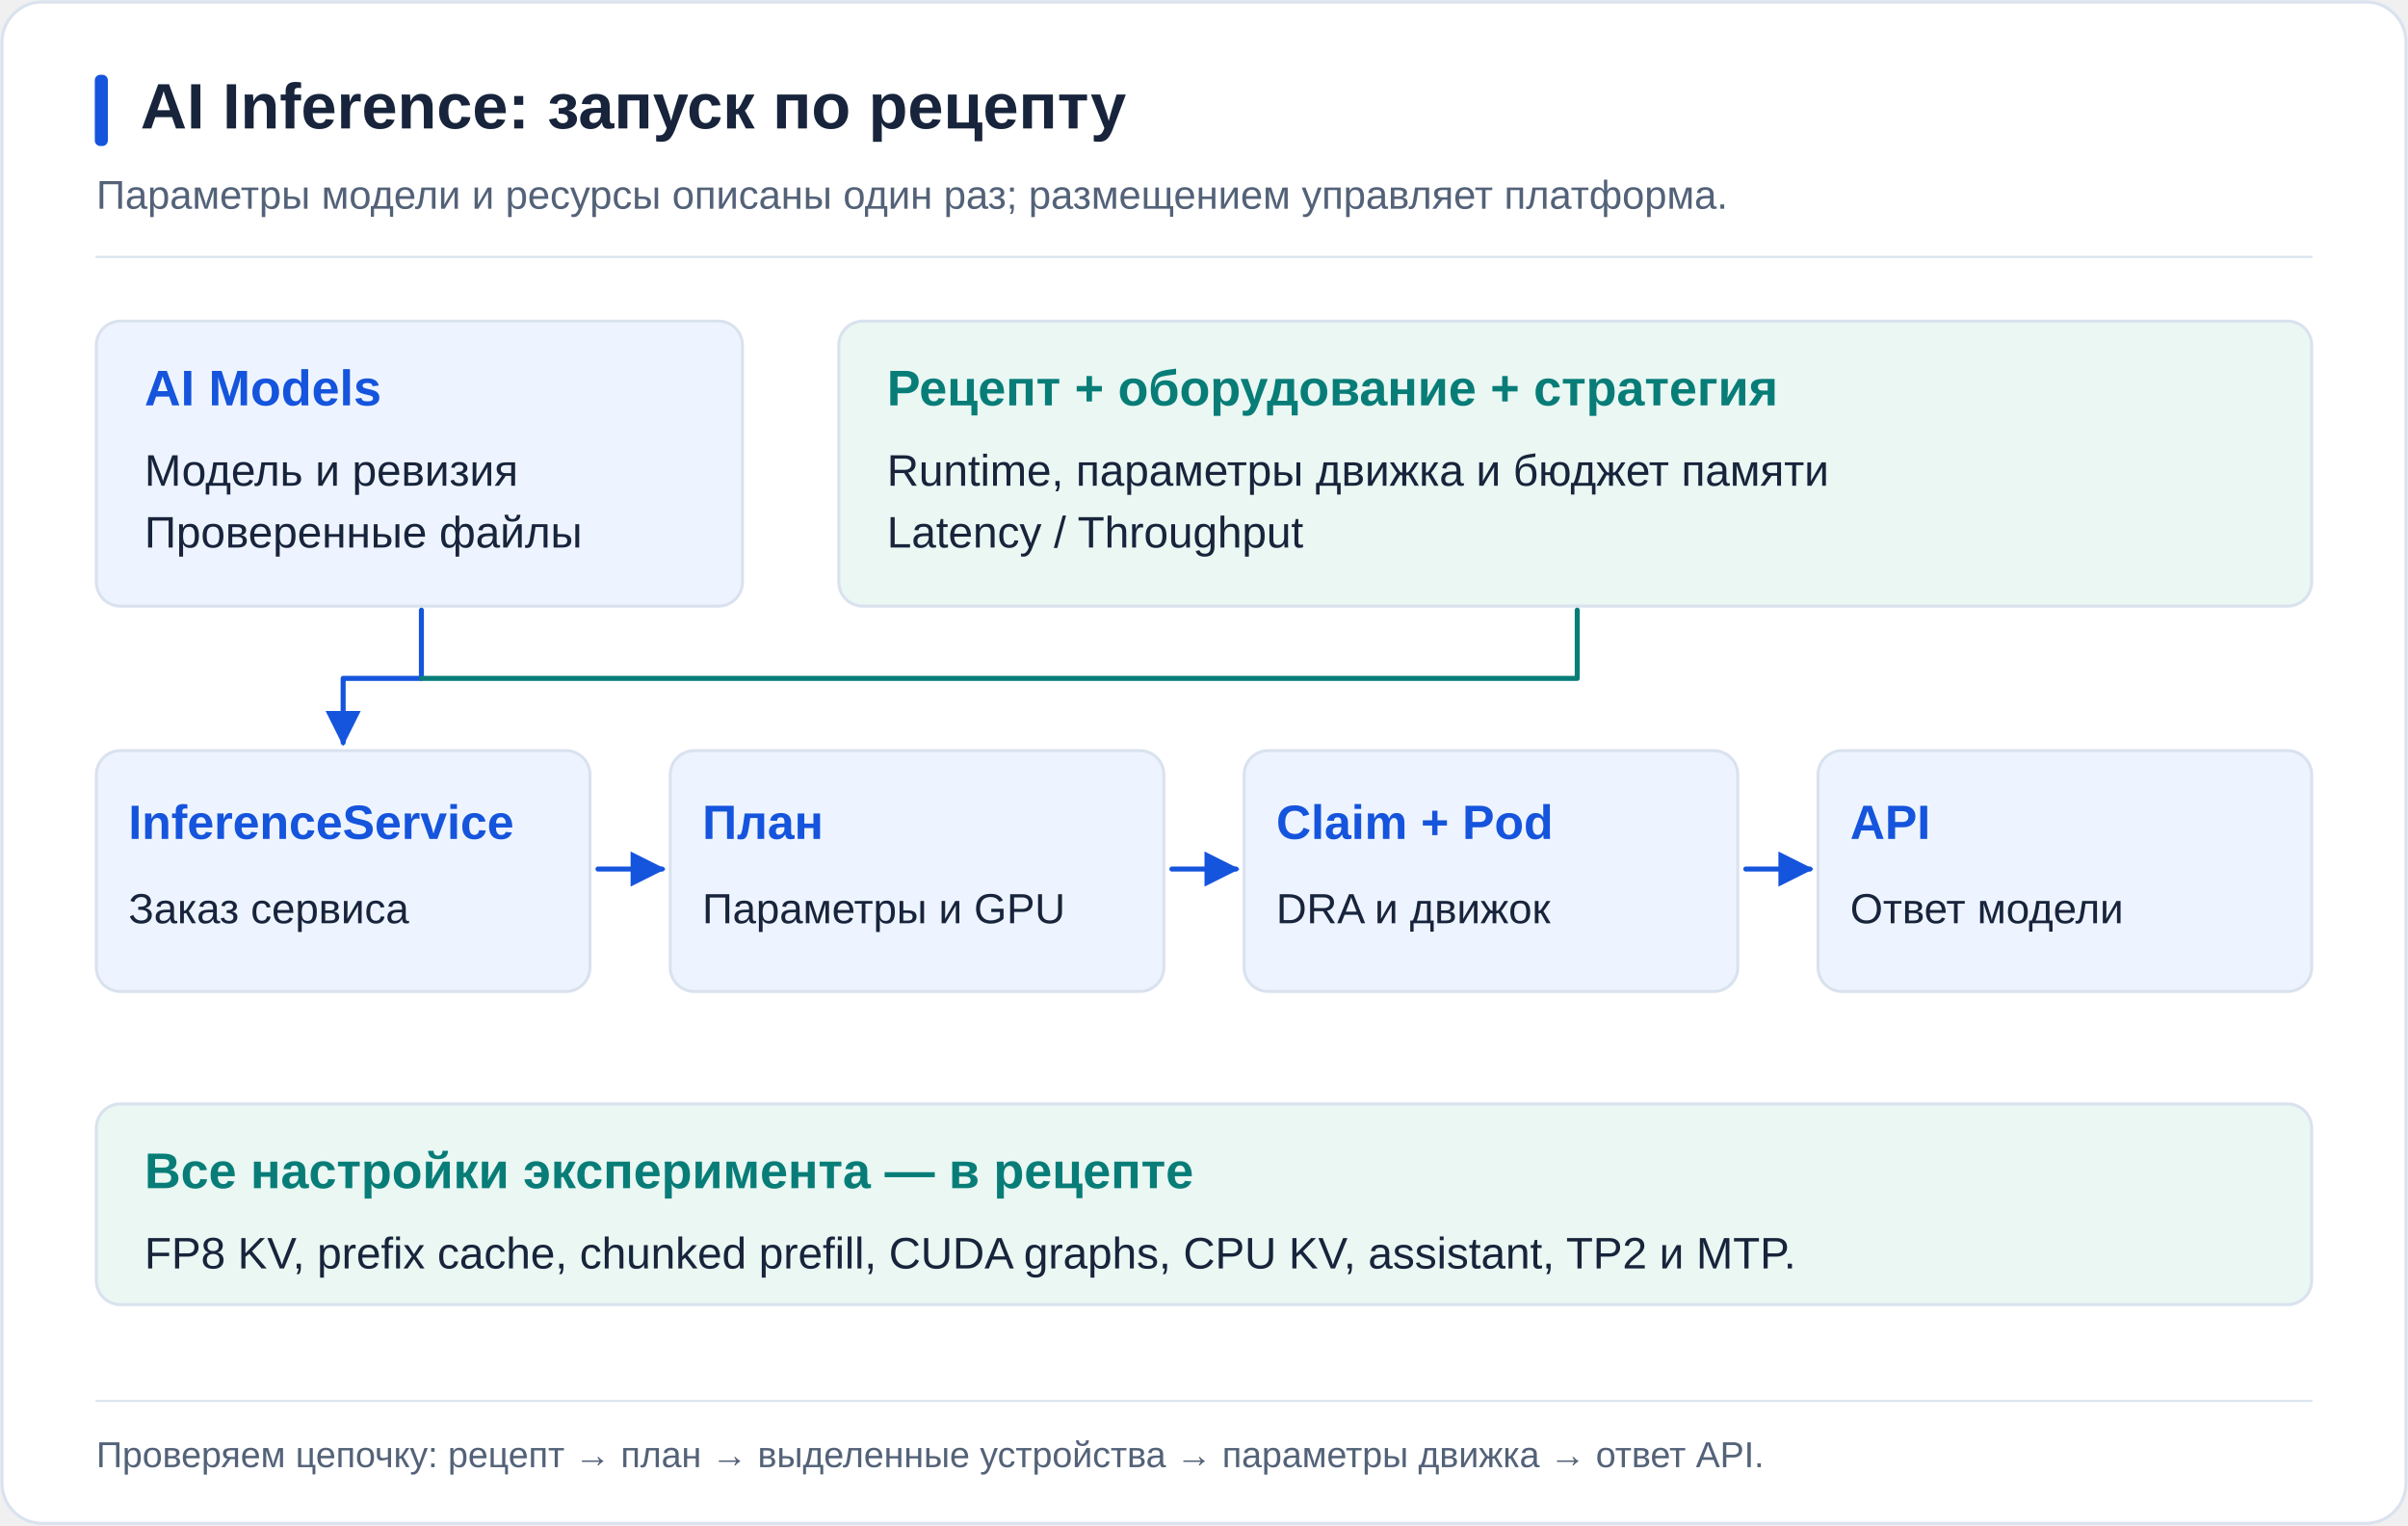
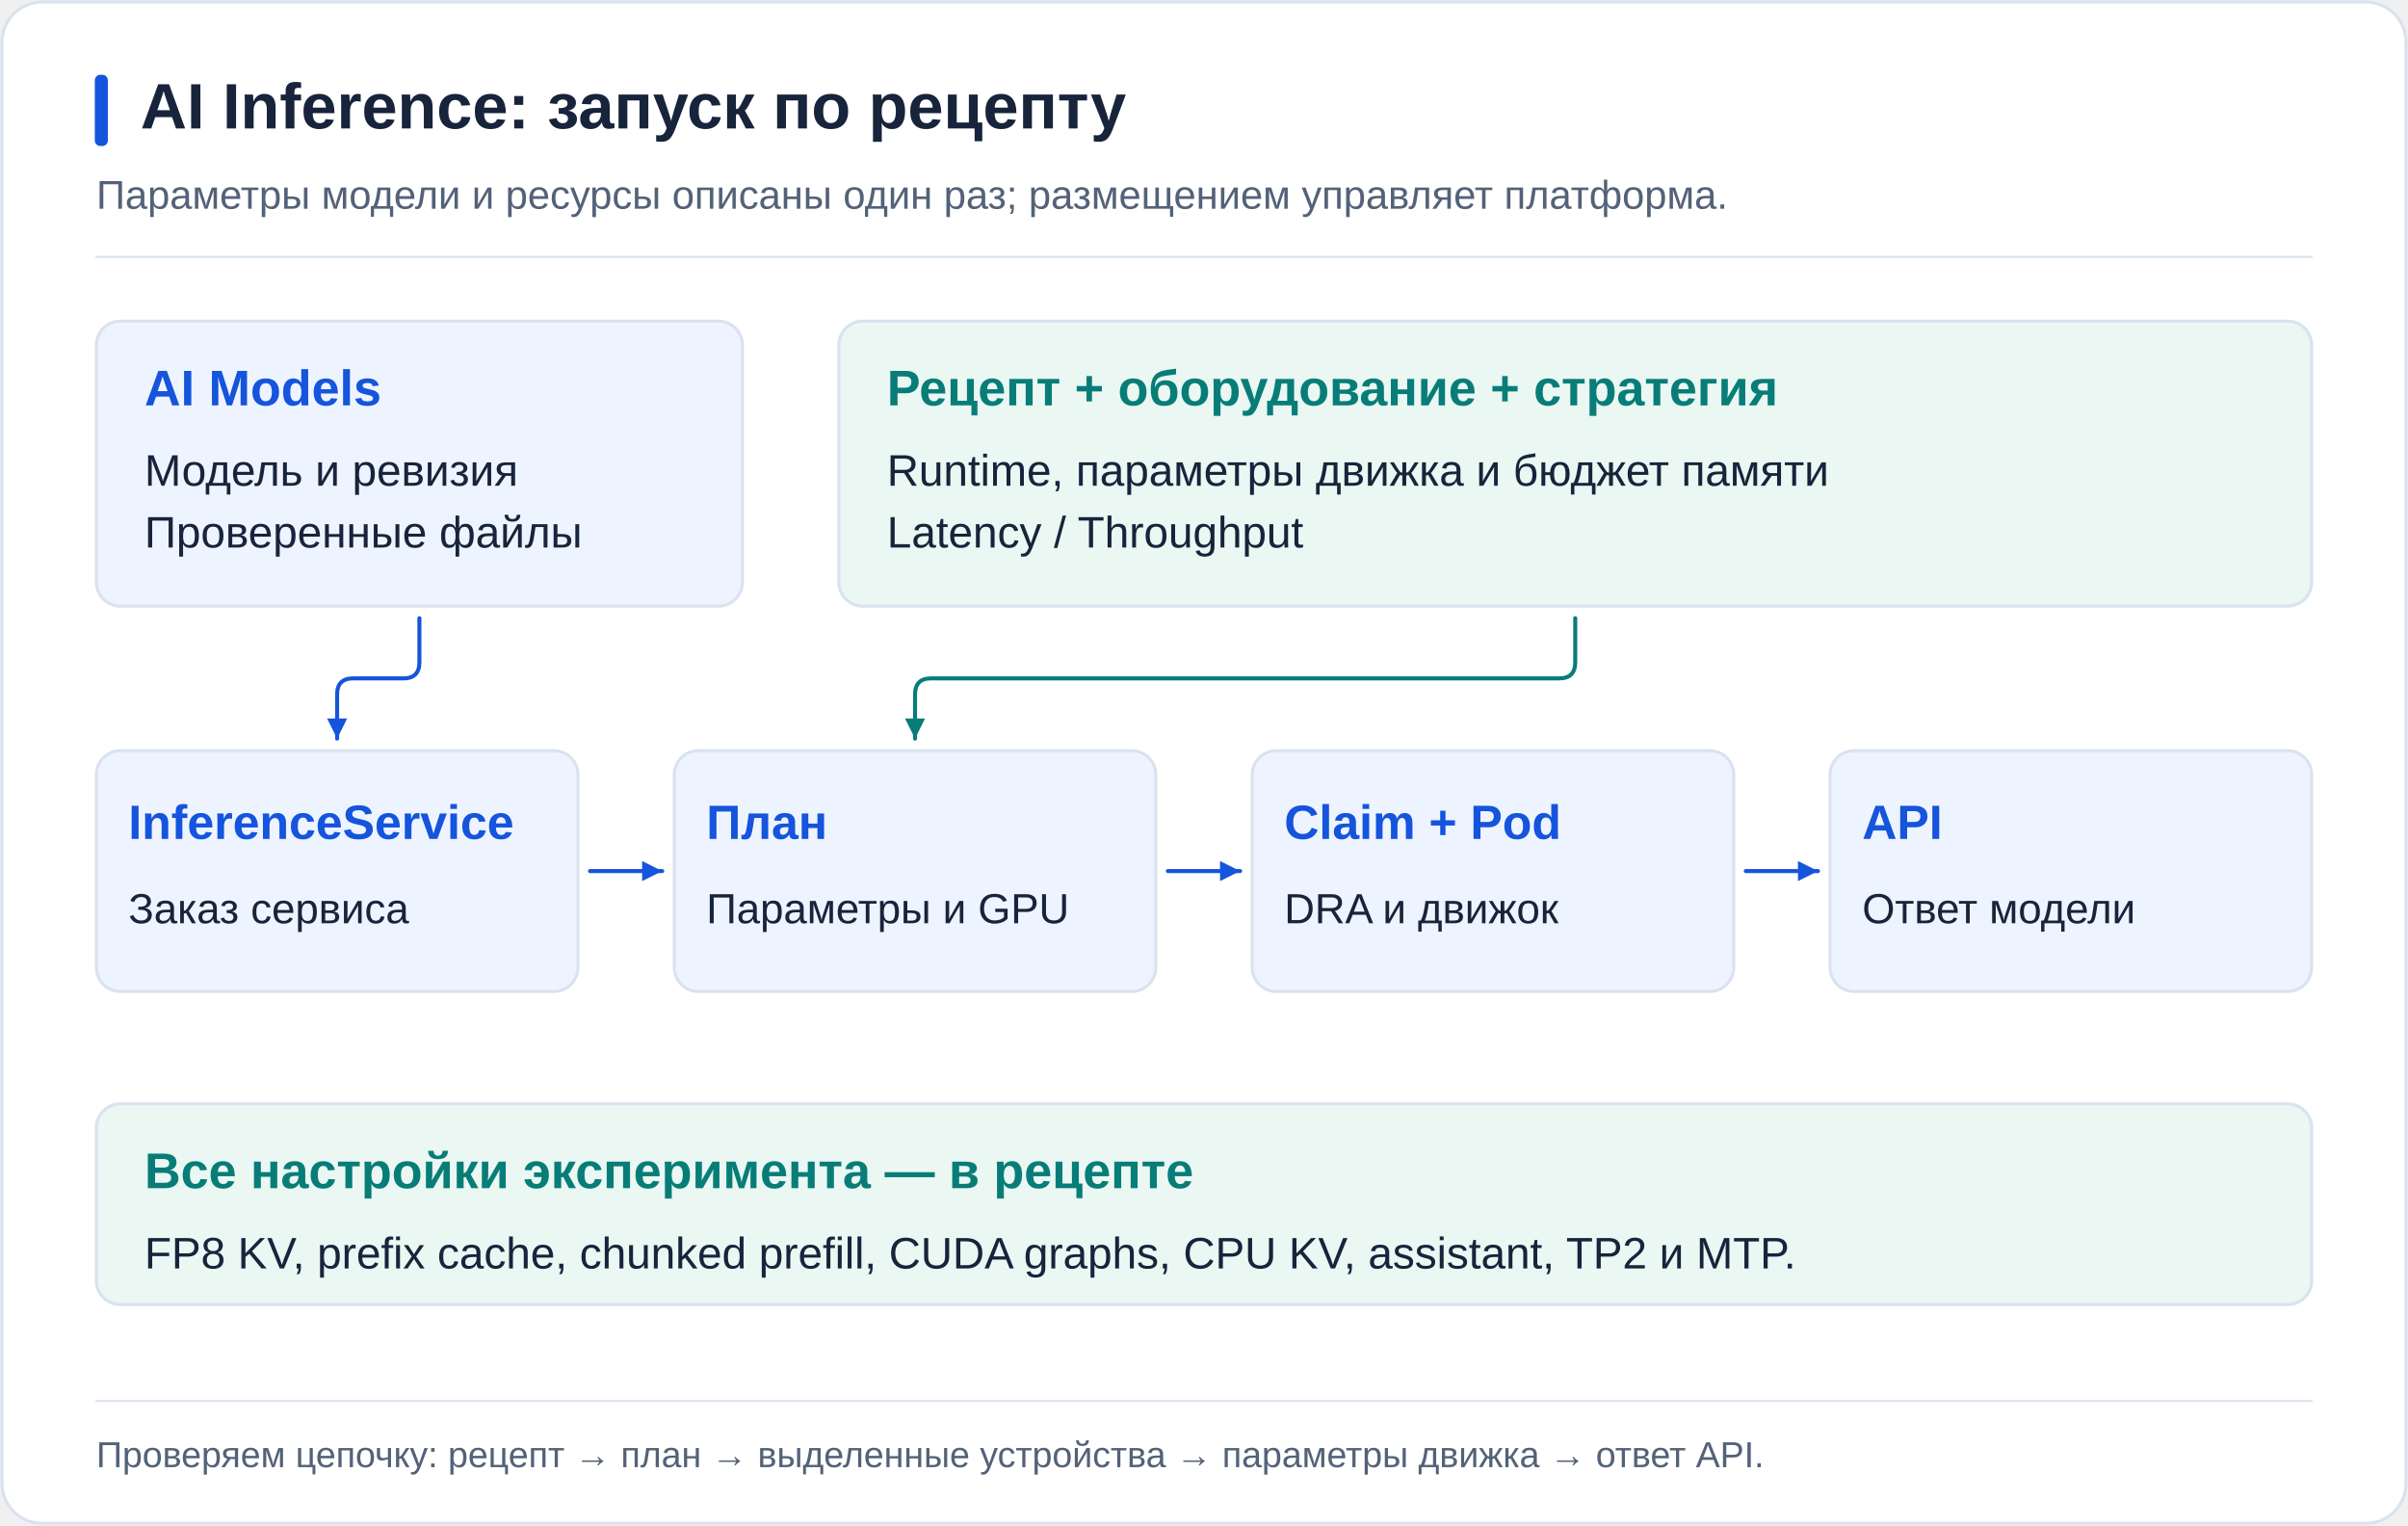
<svg xmlns="http://www.w3.org/2000/svg" width="1200" height="760" viewBox="0 0 1200 760" role="img" aria-labelledby="title desc" data-design="hardfest-v2">
  <defs>
-     <marker id="arrow" viewBox="0 0 10 10" refX="9" refY="5" markerWidth="7" markerHeight="7" orient="auto-start-reverse">
-       <path d="M0 0 10 5 0 10Z" fill="context-stroke" />
+     <marker id="arrow-1554dc" viewBox="0 0 10 10" refX="10" refY="5" markerWidth="10" markerHeight="10" markerUnits="userSpaceOnUse" orient="auto">
+       <path d="M0 0 L10 5 L0 10 Z" fill="#1554dc" />
+     </marker>
+     <marker id="arrow-087d78" viewBox="0 0 10 10" refX="10" refY="5" markerWidth="10" markerHeight="10" markerUnits="userSpaceOnUse" orient="auto">
+       <path d="M0 0 L10 5 L0 10 Z" fill="#087d78" />
+     </marker>
+     <marker id="arrow-7041b8" viewBox="0 0 10 10" refX="10" refY="5" markerWidth="10" markerHeight="10" markerUnits="userSpaceOnUse" orient="auto">
+       <path d="M0 0 L10 5 L0 10 Z" fill="#7041b8" />
+     </marker>
+     <marker id="arrow-536278" viewBox="0 0 10 10" refX="10" refY="5" markerWidth="10" markerHeight="10" markerUnits="userSpaceOnUse" orient="auto">
+       <path d="M0 0 L10 5 L0 10 Z" fill="#536278" />
    </marker>
  </defs>
  <style>text{font-family:Arial,Helvetica,sans-serif;font-variant-numeric:tabular-nums}</style>
  <rect x="1" y="1" width="1198" height="758" rx="20" fill="#ffffff" stroke="#d9e2ee" stroke-width="1.5" />
  <rect x="48" y="38" width="5" height="34" rx="2" fill="#1554dc" stroke="#1554dc" stroke-width="1.5" />
  <text x="70" y="64" font-size="32" fill="#17243b" text-anchor="start" font-weight="700" data-max-width="1082">
    <tspan x="70" dy="0">AI Inference: запуск по рецепту</tspan>
  </text>
  <text x="48" y="104" font-size="20" fill="#536278" text-anchor="start" data-max-width="1104">
    <tspan x="48" dy="0">Параметры модели и ресурсы описаны один раз; размещением управляет платформа.</tspan>
  </text>
  <path d="M48 128 H1152" fill="none" stroke="#d9e2ee" stroke-width="1" stroke-linejoin="round" stroke-linecap="round" />
-   <rect x="48" y="160" width="322" height="142" rx="12" fill="#eef4ff" stroke="#d9e2ee" stroke-width="1.5" />
+   <rect x="48" y="160" width="322" height="142" rx="12" fill="#eef4ff" stroke="#d9e2ee" stroke-width="1.5" data-node="true" />
  <text x="72" y="202" font-size="25" fill="#1554dc" text-anchor="start" font-weight="700" data-max-width="274">
    <tspan x="72" dy="0">AI Models</tspan>
  </text>
  <text x="72" y="242" font-size="22" fill="#17243b" text-anchor="start" data-max-width="274">
    <tspan x="72" dy="0">Модель и ревизия</tspan>
    <tspan x="72" dy="30.8">Проверенные файлы</tspan>
  </text>
-   <rect x="418" y="160" width="734" height="142" rx="12" fill="#eaf7f3" stroke="#d9e2ee" stroke-width="1.5" />
+   <rect x="418" y="160" width="734" height="142" rx="12" fill="#eaf7f3" stroke="#d9e2ee" stroke-width="1.5" data-node="true" />
  <text x="442" y="202" font-size="25" fill="#087d78" text-anchor="start" font-weight="700" data-max-width="686">
    <tspan x="442" dy="0">Рецепт + оборудование + стратегия</tspan>
  </text>
  <text x="442" y="242" font-size="22" fill="#17243b" text-anchor="start" data-max-width="686">
    <tspan x="442" dy="0">Runtime, параметры движка и бюджет памяти</tspan>
    <tspan x="442" dy="30.8">Latency / Throughput</tspan>
  </text>
-   <path d="M210 304 V338 H171 V370" fill="none" stroke="#1554dc" stroke-width="2.5" stroke-linejoin="round" stroke-linecap="round" marker-end="url(#arrow)" />
-   <path d="M786 304 V338 H210" fill="none" stroke="#087d78" stroke-width="2.5" stroke-linejoin="round" stroke-linecap="round" />
-   <rect x="48" y="374" width="246" height="120" rx="12" fill="#eef4ff" stroke="#d9e2ee" stroke-width="1.5" />
+   <path d="M209.0 308 L209.0 330.0 Q209 338 201.0 338.0 L176.0 338.0 Q168 338 168.0 346.0 L168.0 368" fill="none" stroke="#1554dc" stroke-width="2" stroke-linejoin="round" stroke-linecap="round" marker-end="url(#arrow-1554dc)" data-connector="true" />
+   <path d="M785.0 308 L785.0 330.0 Q785 338 777.0 338.0 L464.0 338.0 Q456 338 456.0 346.0 L456.0 368" fill="none" stroke="#087d78" stroke-width="2" stroke-linejoin="round" stroke-linecap="round" marker-end="url(#arrow-087d78)" data-connector="true" />
+   <rect x="48" y="374" width="240" height="120" rx="12" fill="#eef4ff" stroke="#d9e2ee" stroke-width="1.5" data-node="true" />
  <text x="64" y="418" font-size="24" fill="#1554dc" text-anchor="start" font-weight="700">
    <tspan x="64" dy="0">InferenceService</tspan>
  </text>
  <text x="64" y="460" font-size="21" fill="#17243b" text-anchor="start">
    <tspan x="64" dy="0">Заказ сервиса</tspan>
  </text>
-   <path d="M298 433 H330" fill="none" stroke="#1554dc" stroke-width="2.5" stroke-linejoin="round" stroke-linecap="round" marker-end="url(#arrow)" />
-   <rect x="334" y="374" width="246" height="120" rx="12" fill="#eef4ff" stroke="#d9e2ee" stroke-width="1.5" />
-   <text x="350" y="418" font-size="24" fill="#1554dc" text-anchor="start" font-weight="700">
-     <tspan x="350" dy="0">План</tspan>
+   <path d="M294 434.0 L330 434.0" fill="none" stroke="#1554dc" stroke-width="2" stroke-linejoin="round" stroke-linecap="round" marker-end="url(#arrow-1554dc)" data-connector="true" />
+   <rect x="336" y="374" width="240" height="120" rx="12" fill="#eef4ff" stroke="#d9e2ee" stroke-width="1.5" data-node="true" />
+   <text x="352" y="418" font-size="24" fill="#1554dc" text-anchor="start" font-weight="700">
+     <tspan x="352" dy="0">План</tspan>
  </text>
-   <text x="350" y="460" font-size="21" fill="#17243b" text-anchor="start">
-     <tspan x="350" dy="0">Параметры и GPU</tspan>
+   <text x="352" y="460" font-size="21" fill="#17243b" text-anchor="start">
+     <tspan x="352" dy="0">Параметры и GPU</tspan>
  </text>
-   <path d="M584 433 H616" fill="none" stroke="#1554dc" stroke-width="2.5" stroke-linejoin="round" stroke-linecap="round" marker-end="url(#arrow)" />
-   <rect x="620" y="374" width="246" height="120" rx="12" fill="#eef4ff" stroke="#d9e2ee" stroke-width="1.5" />
-   <text x="636" y="418" font-size="24" fill="#1554dc" text-anchor="start" font-weight="700">
-     <tspan x="636" dy="0">Claim + Pod</tspan>
+   <path d="M582 434.0 L618 434.0" fill="none" stroke="#1554dc" stroke-width="2" stroke-linejoin="round" stroke-linecap="round" marker-end="url(#arrow-1554dc)" data-connector="true" />
+   <rect x="624" y="374" width="240" height="120" rx="12" fill="#eef4ff" stroke="#d9e2ee" stroke-width="1.5" data-node="true" />
+   <text x="640" y="418" font-size="24" fill="#1554dc" text-anchor="start" font-weight="700">
+     <tspan x="640" dy="0">Claim + Pod</tspan>
  </text>
-   <text x="636" y="460" font-size="21" fill="#17243b" text-anchor="start">
-     <tspan x="636" dy="0">DRA и движок</tspan>
+   <text x="640" y="460" font-size="21" fill="#17243b" text-anchor="start">
+     <tspan x="640" dy="0">DRA и движок</tspan>
  </text>
-   <path d="M870 433 H902" fill="none" stroke="#1554dc" stroke-width="2.5" stroke-linejoin="round" stroke-linecap="round" marker-end="url(#arrow)" />
-   <rect x="906" y="374" width="246" height="120" rx="12" fill="#eef4ff" stroke="#d9e2ee" stroke-width="1.5" />
-   <text x="922" y="418" font-size="24" fill="#1554dc" text-anchor="start" font-weight="700">
-     <tspan x="922" dy="0">API</tspan>
+   <path d="M870 434.0 L906 434.0" fill="none" stroke="#1554dc" stroke-width="2" stroke-linejoin="round" stroke-linecap="round" marker-end="url(#arrow-1554dc)" data-connector="true" />
+   <rect x="912" y="374" width="240" height="120" rx="12" fill="#eef4ff" stroke="#d9e2ee" stroke-width="1.5" data-node="true" />
+   <text x="928" y="418" font-size="24" fill="#1554dc" text-anchor="start" font-weight="700">
+     <tspan x="928" dy="0">API</tspan>
  </text>
-   <text x="922" y="460" font-size="21" fill="#17243b" text-anchor="start">
-     <tspan x="922" dy="0">Ответ модели</tspan>
+   <text x="928" y="460" font-size="21" fill="#17243b" text-anchor="start">
+     <tspan x="928" dy="0">Ответ модели</tspan>
  </text>
-   <rect x="48" y="550" width="1104" height="100" rx="12" fill="#eaf7f3" stroke="#d9e2ee" stroke-width="1.5" />
+   <rect x="48" y="550" width="1104" height="100" rx="12" fill="#eaf7f3" stroke="#d9e2ee" stroke-width="1.5" data-node="true" />
  <text x="72" y="592" font-size="25" fill="#087d78" text-anchor="start" font-weight="700" data-max-width="1056">
    <tspan x="72" dy="0">Все настройки эксперимента — в рецепте</tspan>
  </text>
  <text x="72" y="632" font-size="22" fill="#17243b" text-anchor="start" data-max-width="1056">
    <tspan x="72" dy="0">FP8 KV, prefix cache, chunked prefill, CUDA graphs, CPU KV, assistant, TP2 и MTP.</tspan>
  </text>
  <path d="M48 698 H1152" fill="none" stroke="#d9e2ee" stroke-width="1" stroke-linejoin="round" stroke-linecap="round" />
  <text x="48" y="731" font-size="18" fill="#536278" text-anchor="start" data-max-width="1104">
    <tspan x="48" dy="0">Проверяем цепочку: рецепт → план → выделенные устройства → параметры движка → ответ API.</tspan>
  </text>
</svg>
